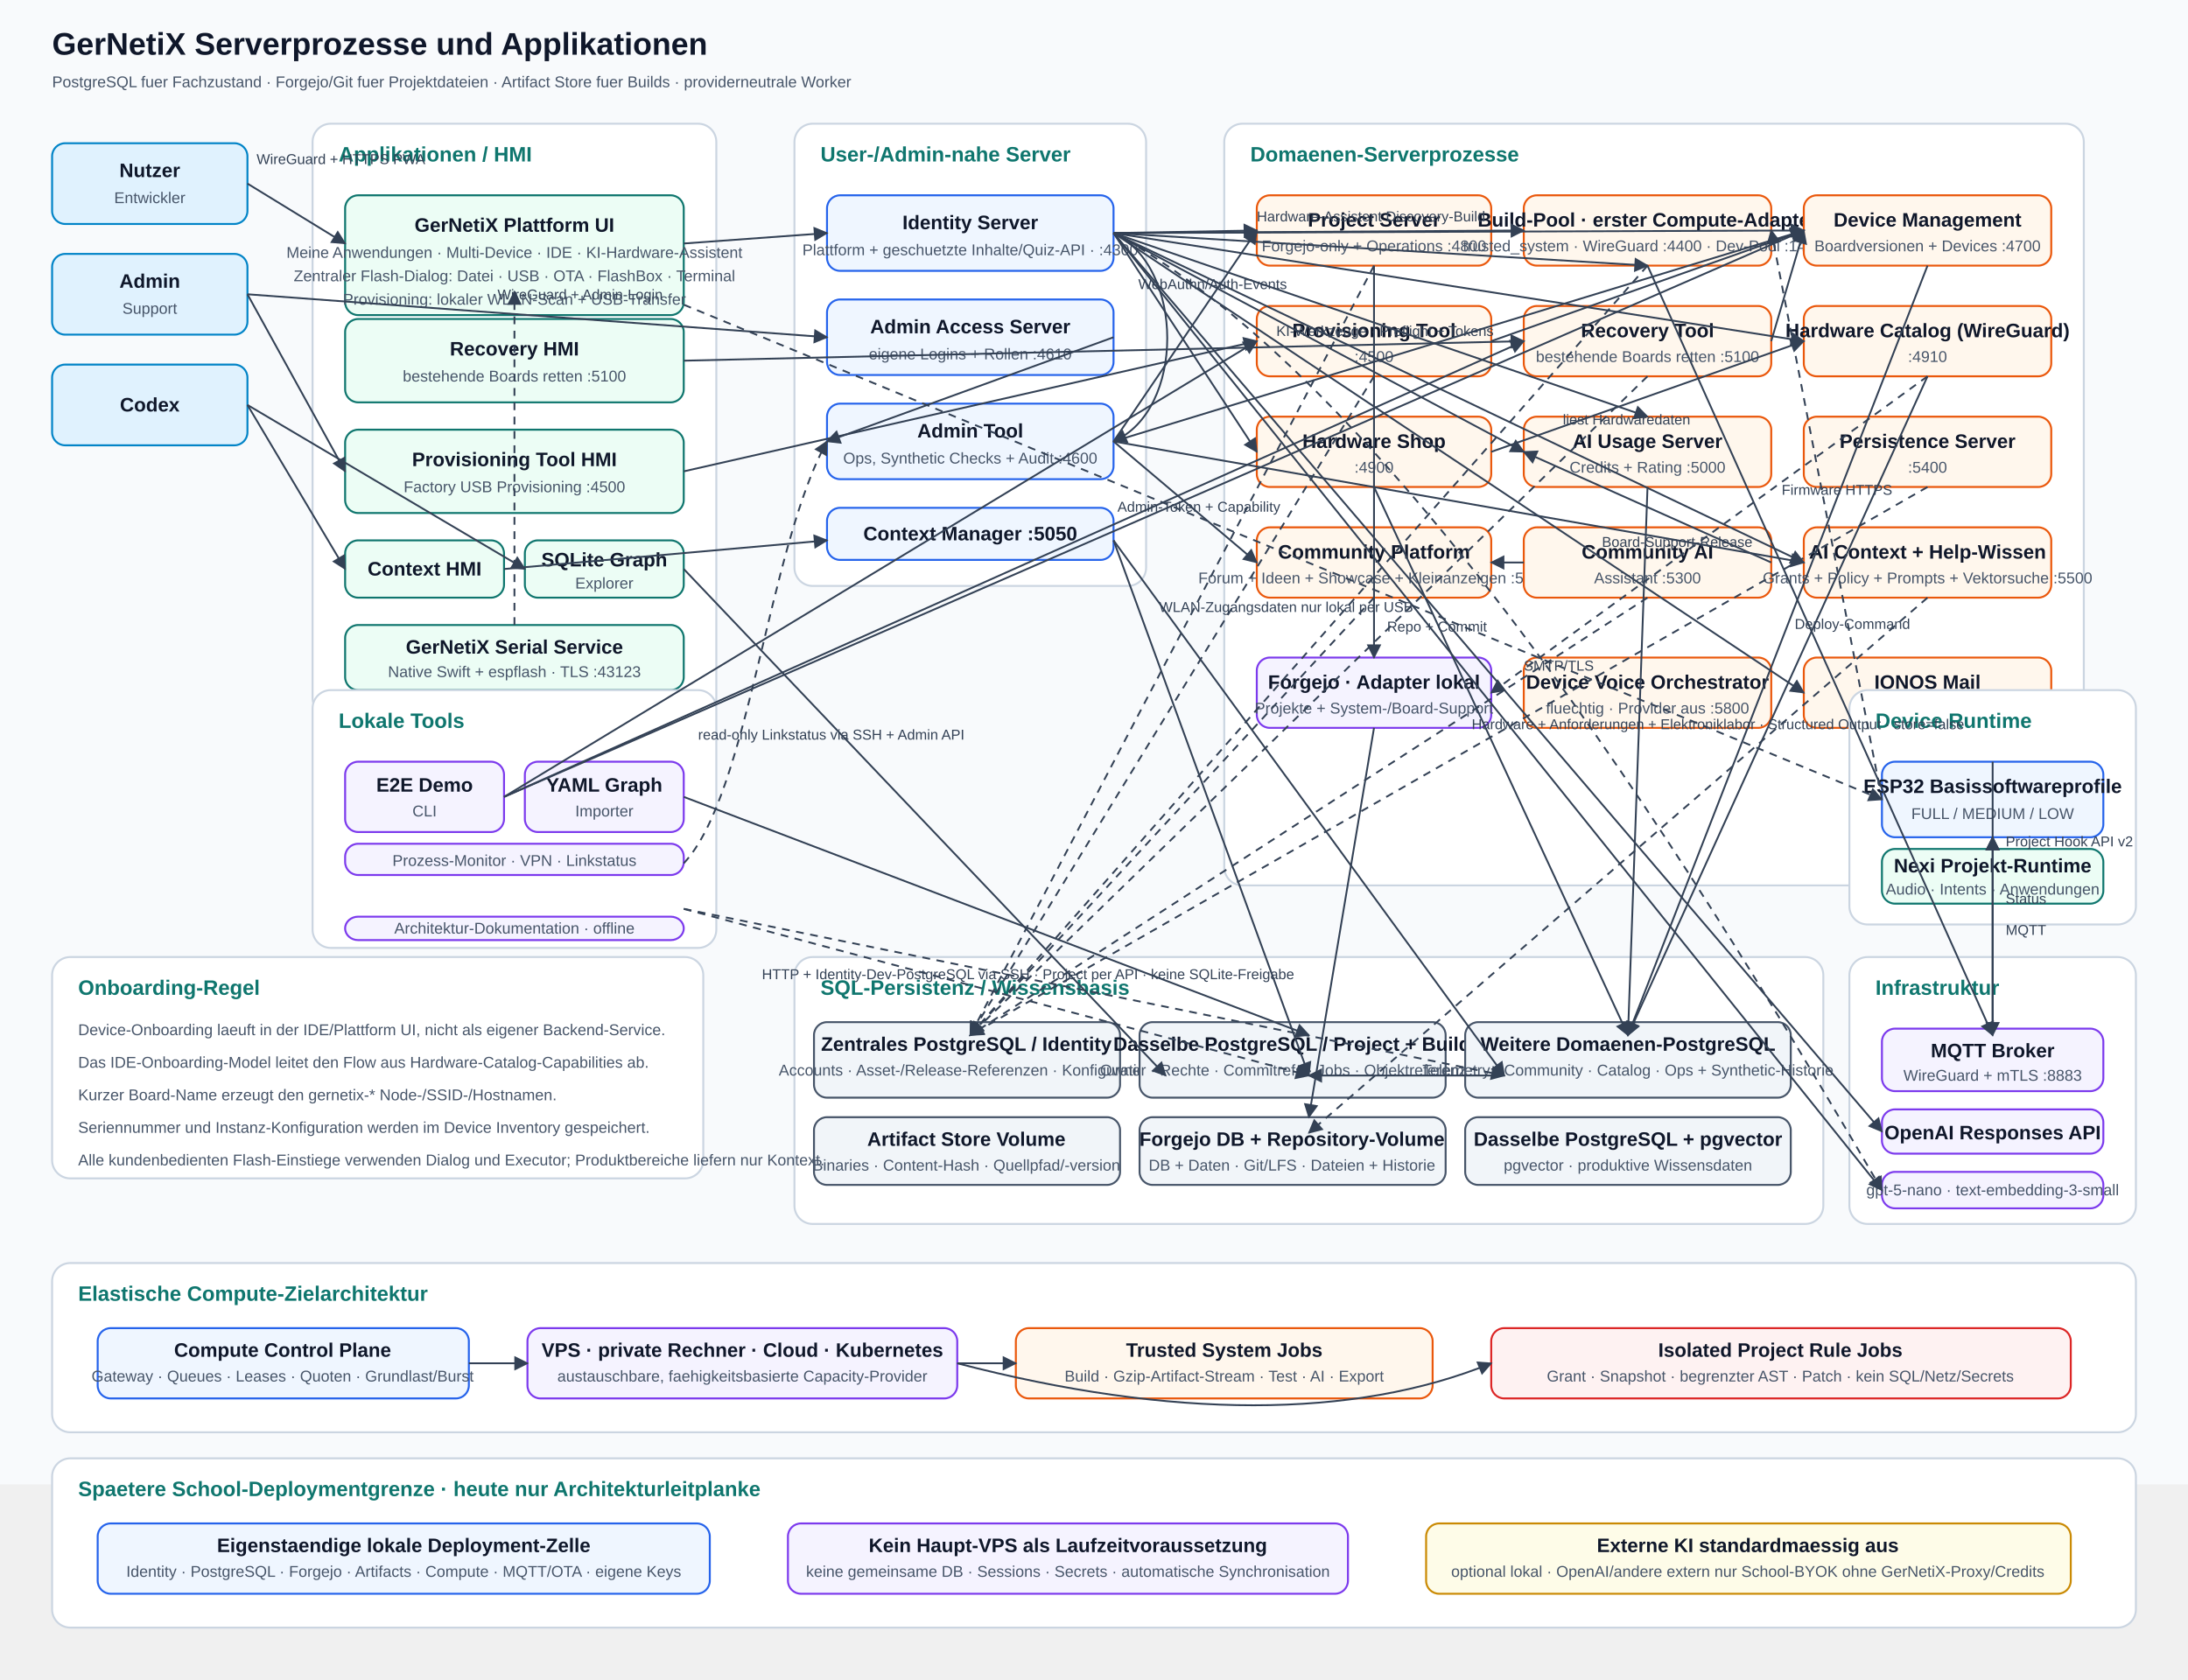
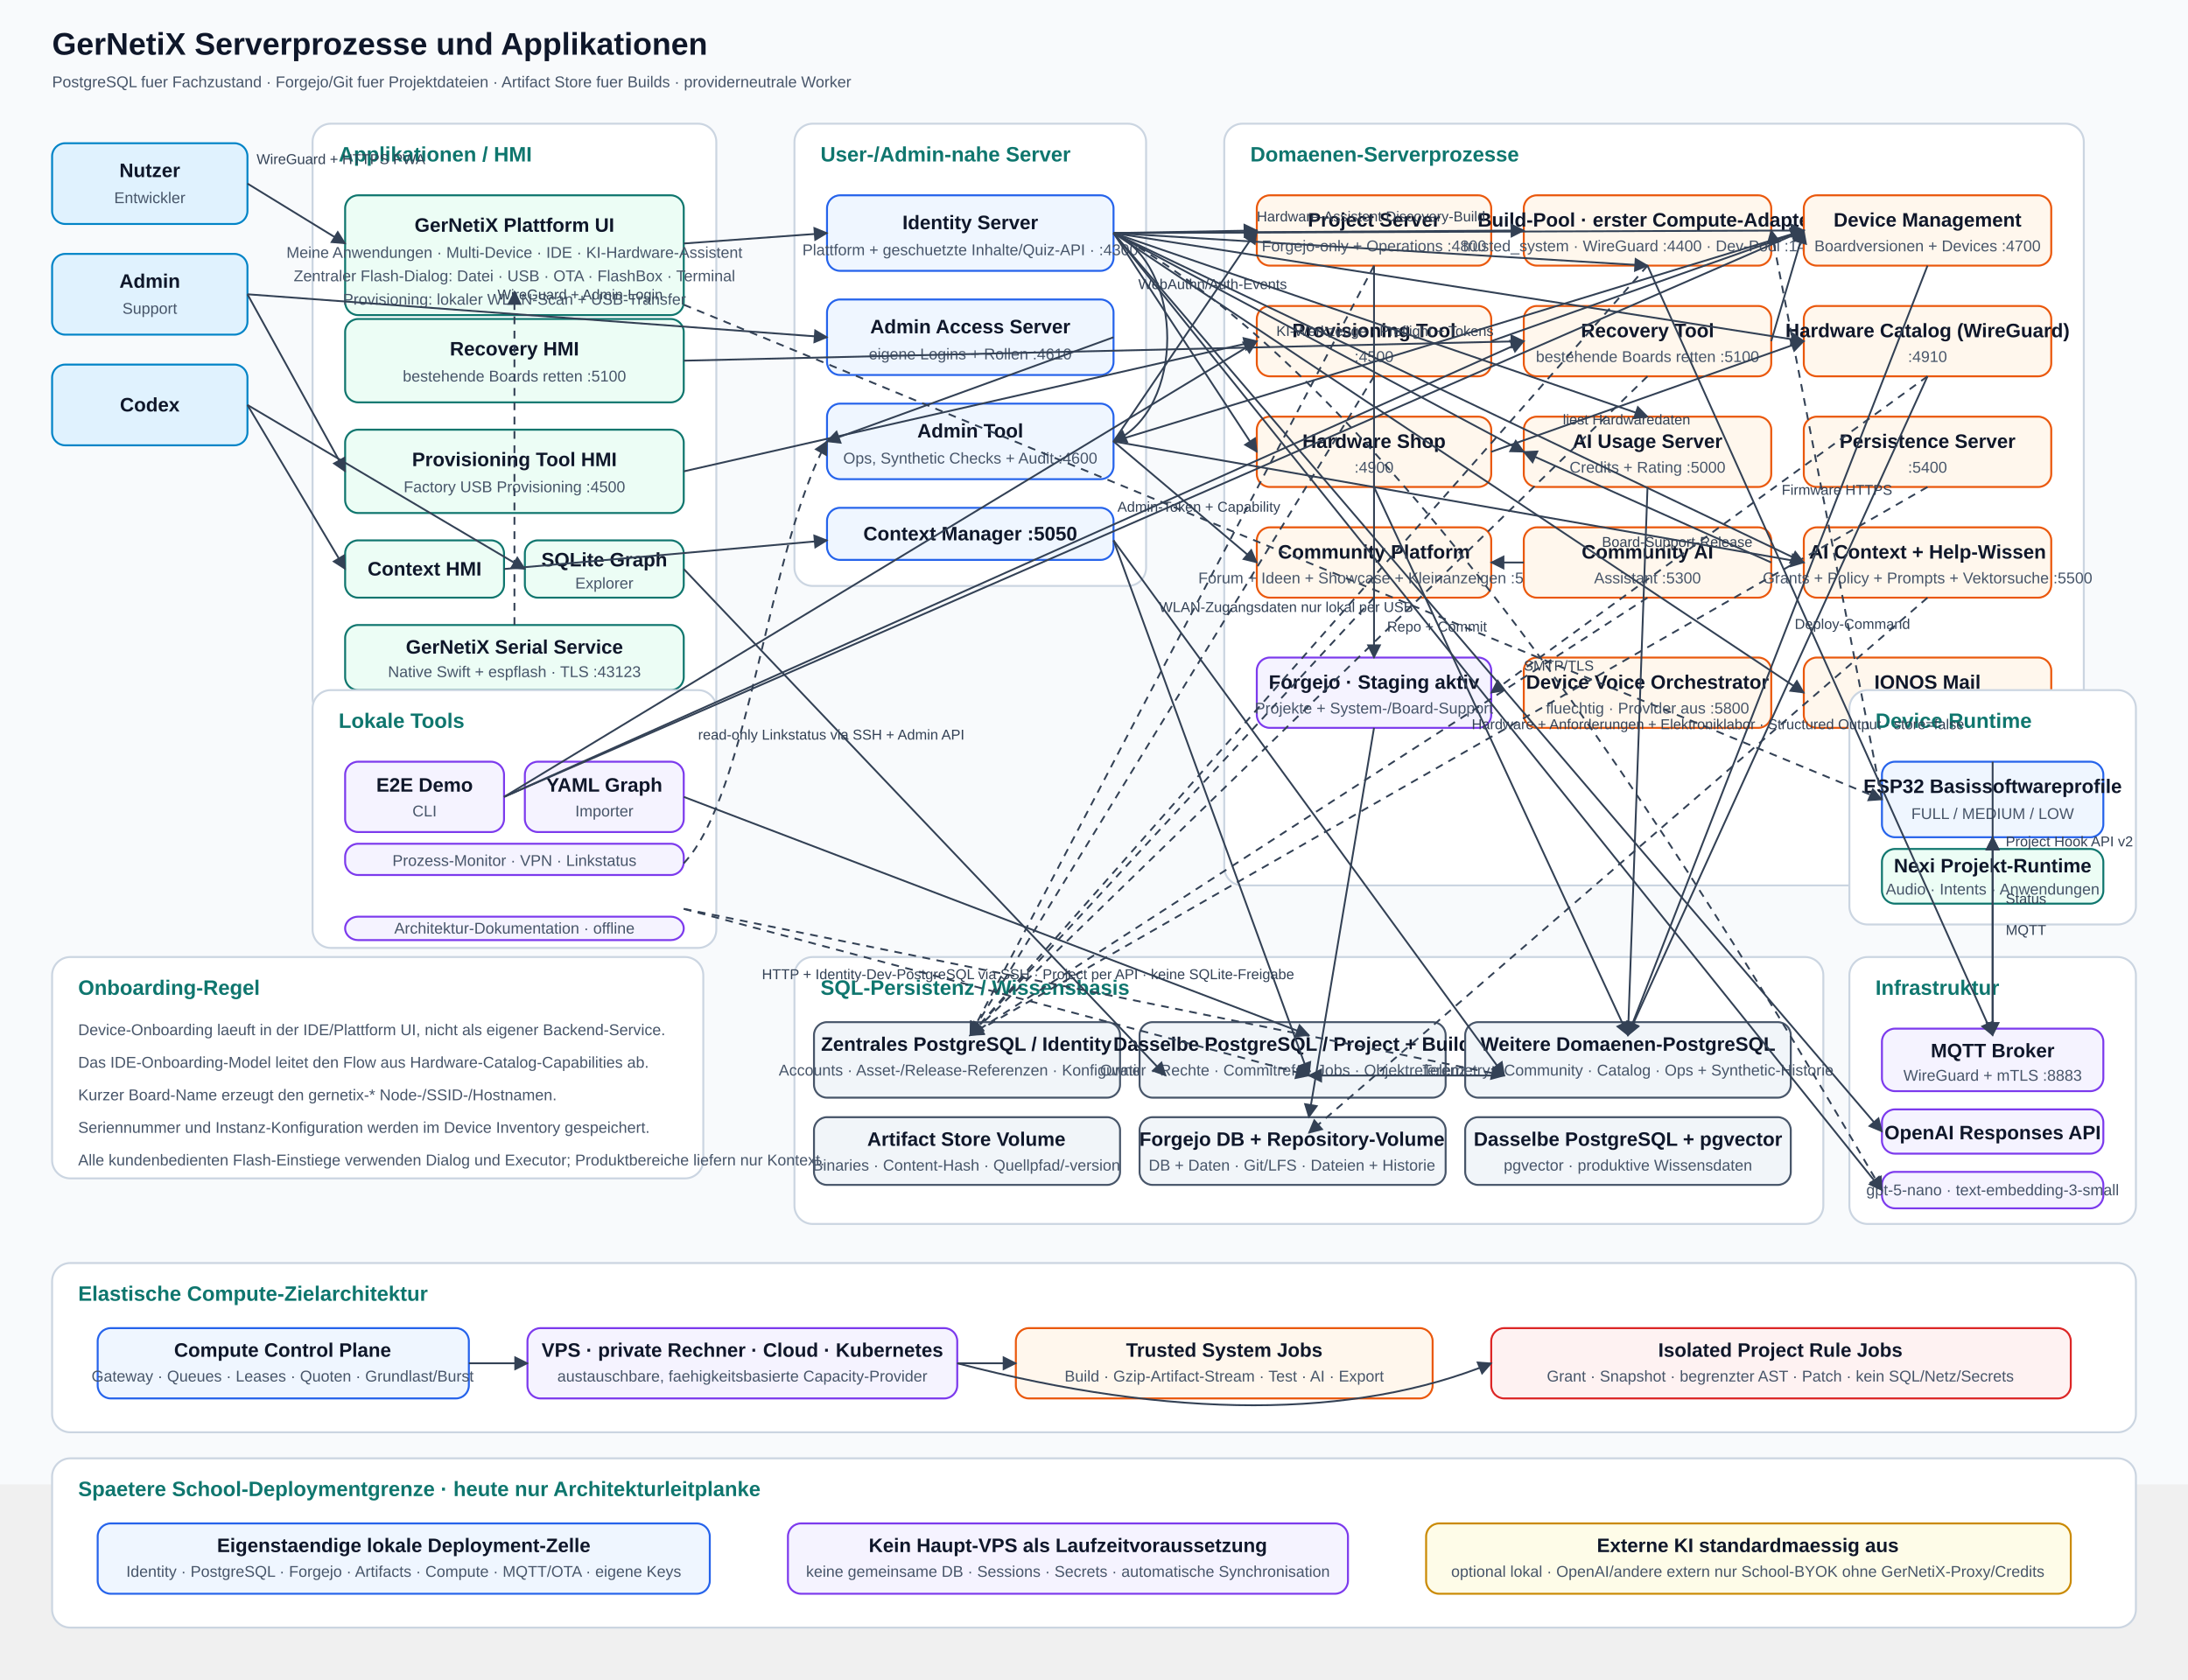
<svg xmlns="http://www.w3.org/2000/svg" width="1680" height="1290" viewBox="0 0 1680 1290" role="img" aria-labelledby="title desc">
  <defs>
    <marker id="arrow" viewBox="0 0 10 10" refX="9" refY="5" markerWidth="8" markerHeight="8" orient="auto-start-reverse">
      <path d="M 0 0 L 10 5 L 0 10 z" fill="#334155" />
    </marker>
    <style>
      .bg { fill: #f8fafc; }
      .cluster { fill: #ffffff; stroke: #cbd5e1; stroke-width: 1.5; rx: 14; }
      .clusterTitle { fill: #0f766e; font: 700 16px Segoe UI, Arial, sans-serif; }
      .node { fill: #ffffff; stroke: #94a3b8; stroke-width: 1.5; rx: 10; }
      .app { fill: #ecfdf5; stroke: #0f766e; }
      .edge { fill: #eff6ff; stroke: #2563eb; }
      .domain { fill: #fff7ed; stroke: #ea580c; }
      .tool { fill: #f5f3ff; stroke: #7c3aed; }
      .store { fill: #f1f5f9; stroke: #475569; }
      .actor { fill: #e0f2fe; stroke: #0284c7; }
      .titleText { fill: #0f172a; font: 700 15px Segoe UI, Arial, sans-serif; }
      .smallText { fill: #475569; font: 12px Segoe UI, Arial, sans-serif; }
      .label { fill: #334155; font: 11px Segoe UI, Arial, sans-serif; }
      .line { fill: none; stroke: #334155; stroke-width: 1.4; marker-end: url(#arrow); }
      .dashed { stroke-dasharray: 6 5; }
    </style>
  </defs>
  <rect class="bg" width="1680" height="1140" />
  <text x="40" y="42" class="titleText" style="font-size:24px">GerNetiX Serverprozesse und Applikationen</text>
  <text x="40" y="67" class="smallText">PostgreSQL fuer Fachzustand · Forgejo/Git fuer Projektdateien · Artifact Store fuer Builds · providerneutrale Worker</text>
  <g id="actors">
    <rect class="node actor" x="40" y="110" width="150" height="62" rx="10" />
    <text class="titleText" x="115" y="136" text-anchor="middle">Nutzer</text>
    <text class="smallText" x="115" y="156" text-anchor="middle">Entwickler</text>
    <rect class="node actor" x="40" y="195" width="150" height="62" rx="10" />
    <text class="titleText" x="115" y="221" text-anchor="middle">Admin</text>
    <text class="smallText" x="115" y="241" text-anchor="middle">Support</text>
    <rect class="node actor" x="40" y="280" width="150" height="62" rx="10" />
    <text class="titleText" x="115" y="316" text-anchor="middle">Codex</text>
  </g>
  <g id="applications">
    <rect class="cluster" x="240" y="95" width="310" height="455" rx="14" />
    <text class="clusterTitle" x="260" y="124">Applikationen / HMI</text>
    <rect class="node app" x="265" y="150" width="260" height="92" rx="10" />
    <text class="titleText" x="395" y="178" text-anchor="middle">GerNetiX Plattform UI</text>
    <text class="smallText" x="395" y="198" text-anchor="middle">Meine Anwendungen · Multi-Device · IDE · KI-Hardware-Assistent</text>
    <text class="smallText" x="395" y="216" text-anchor="middle">Zentraler Flash-Dialog: Datei · USB · OTA · FlashBox · Terminal</text>
    <text class="smallText" x="395" y="234" text-anchor="middle">Provisioning: lokaler WLAN-Scan + USB-Transfer</text>
    <rect class="node app" x="265" y="245" width="260" height="64" rx="10" />
    <text class="titleText" x="395" y="273" text-anchor="middle">Recovery HMI</text>
    <text class="smallText" x="395" y="293" text-anchor="middle">bestehende Boards retten :5100</text>
    <rect class="node app" x="265" y="330" width="260" height="64" rx="10" />
    <text class="titleText" x="395" y="358" text-anchor="middle">Provisioning Tool HMI</text>
    <text class="smallText" x="395" y="378" text-anchor="middle">Factory USB Provisioning :4500</text>
    <rect class="node app" x="265" y="415" width="122" height="44" rx="10" />
    <text class="titleText" x="326" y="442" text-anchor="middle">Context HMI</text>
    <rect class="node app" x="403" y="415" width="122" height="44" rx="10" />
    <text class="titleText" x="464" y="435" text-anchor="middle">SQLite Graph</text>
    <text class="smallText" x="464" y="452" text-anchor="middle">Explorer</text>
    <rect class="node app" x="265" y="480" width="260" height="50" rx="10" />
    <text class="titleText" x="395" y="502" text-anchor="middle">GerNetiX Serial Service</text>
    <text class="smallText" x="395" y="520" text-anchor="middle">Native Swift + espflash · TLS :43123</text>
  </g>
  <g id="edgeServices">
    <rect class="cluster" x="610" y="95" width="270" height="355" rx="14" />
    <text class="clusterTitle" x="630" y="124">User-/Admin-nahe Server</text>
    <rect class="node edge" x="635" y="150" width="220" height="58" rx="10" />
    <text class="titleText" x="745" y="176" text-anchor="middle">Identity Server</text>
    <text class="smallText" x="745" y="196" text-anchor="middle">Plattform + geschuetzte Inhalte/Quiz-API · :4300</text>
    <rect class="node edge" x="635" y="230" width="220" height="58" rx="10" />
    <text class="titleText" x="745" y="256" text-anchor="middle">Admin Access Server</text>
    <text class="smallText" x="745" y="276" text-anchor="middle">eigene Logins + Rollen :4610</text>
    <rect class="node edge" x="635" y="310" width="220" height="58" rx="10" />
    <text class="titleText" x="745" y="336" text-anchor="middle">Admin Tool</text>
    <text class="smallText" x="745" y="356" text-anchor="middle">Ops, Synthetic Checks + Audit :4600</text>
    <rect class="node edge" x="635" y="390" width="220" height="40" rx="10" />
    <text class="titleText" x="745" y="415" text-anchor="middle">Context Manager :5050</text>
  </g>
  <g id="domainServices">
    <rect class="cluster" x="940" y="95" width="660" height="585" rx="14" />
    <text class="clusterTitle" x="960" y="124">Domaenen-Serverprozesse</text>
    <rect class="node domain" x="965" y="150" width="180" height="54" rx="10" />
    <text class="titleText" x="1055" y="174" text-anchor="middle">Project Server</text>
    <text class="smallText" x="1055" y="193" text-anchor="middle">Forgejo-only + Operations :4800</text>
    <rect class="node domain" x="1170" y="150" width="190" height="54" rx="10" />
    <text class="titleText" x="1265" y="174" text-anchor="middle">Build-Pool · erster Compute-Adapter</text>
    <text class="smallText" x="1265" y="193" text-anchor="middle">trusted_system · WireGuard :4400 · Dev-Pool :14400</text>
    <rect class="node domain" x="1385" y="150" width="190" height="54" rx="10" />
    <text class="titleText" x="1480" y="174" text-anchor="middle">Device Management</text>
    <text class="smallText" x="1480" y="193" text-anchor="middle">Boardversionen + Devices :4700</text>
    <rect class="node domain" x="965" y="235" width="180" height="54" rx="10" />
    <text class="titleText" x="1055" y="259" text-anchor="middle">Provisioning Tool</text>
    <text class="smallText" x="1055" y="278" text-anchor="middle">:4500</text>
    <rect class="node domain" x="1170" y="235" width="190" height="54" rx="10" />
    <text class="titleText" x="1265" y="259" text-anchor="middle">Recovery Tool</text>
    <text class="smallText" x="1265" y="278" text-anchor="middle">bestehende Boards retten :5100</text>
    <rect class="node domain" x="1385" y="235" width="190" height="54" rx="10" />
    <text class="titleText" x="1480" y="259" text-anchor="middle">Hardware Catalog (WireGuard)</text>
    <text class="smallText" x="1480" y="278" text-anchor="middle">:4910</text>
    <rect class="node domain" x="965" y="320" width="180" height="54" rx="10" />
    <text class="titleText" x="1055" y="344" text-anchor="middle">Hardware Shop</text>
    <text class="smallText" x="1055" y="363" text-anchor="middle">:4900</text>
    <rect class="node domain" x="1170" y="320" width="190" height="54" rx="10" />
    <text class="titleText" x="1265" y="344" text-anchor="middle">AI Usage Server</text>
    <text class="smallText" x="1265" y="363" text-anchor="middle">Credits + Rating :5000</text>
    <rect class="node domain" x="1385" y="320" width="190" height="54" rx="10" />
    <text class="titleText" x="1480" y="344" text-anchor="middle">Persistence Server</text>
    <text class="smallText" x="1480" y="363" text-anchor="middle">:5400</text>
    <rect class="node domain" x="965" y="405" width="180" height="54" rx="10" />
    <text class="titleText" x="1055" y="429" text-anchor="middle">Community Platform</text>
    <text class="smallText" x="1055" y="448" text-anchor="middle">Forum + Ideen + Showcase + Kleinanzeigen :5200</text>
    <rect class="node domain" x="1170" y="405" width="190" height="54" rx="10" />
    <text class="titleText" x="1265" y="429" text-anchor="middle">Community AI</text>
    <text class="smallText" x="1265" y="448" text-anchor="middle">Assistant :5300</text>
    <rect class="node domain" x="1385" y="405" width="190" height="54" rx="10" />
    <text class="titleText" x="1480" y="429" text-anchor="middle">AI Context + Help-Wissen</text>
    <text class="smallText" x="1480" y="448" text-anchor="middle">Grants + Policy + Prompts + Vektorsuche :5500</text>
    <rect class="node domain" x="1385" y="505" width="190" height="54" rx="10" />
    <text class="titleText" x="1480" y="529" text-anchor="middle">IONOS Mail</text>
    <text class="smallText" x="1480" y="548" text-anchor="middle">SMTP/TLS</text>
    <rect class="node tool" x="965" y="505" width="180" height="54" rx="10" />
-     <text class="titleText" x="1055" y="529" text-anchor="middle">Forgejo · Adapter lokal</text>
+     <text class="titleText" x="1055" y="529" text-anchor="middle">Forgejo · Staging aktiv</text>
    <text class="smallText" x="1055" y="548" text-anchor="middle">Projekte + System-/Board-Support</text>
    <rect class="node domain" x="1170" y="505" width="190" height="54" rx="10" />
    <text class="titleText" x="1265" y="529" text-anchor="middle">Device Voice Orchestrator</text>
    <text class="smallText" x="1265" y="548" text-anchor="middle">fluechtig · Provider aus :5800</text>
  </g>
  <g id="tools">
    <rect class="cluster" x="240" y="530" width="310" height="198" rx="14" />
    <text class="clusterTitle" x="260" y="559">Lokale Tools</text>
    <rect class="node tool" x="265" y="585" width="122" height="54" rx="10" />
    <text class="titleText" x="326" y="608" text-anchor="middle">E2E Demo</text>
    <text class="smallText" x="326" y="627" text-anchor="middle">CLI</text>
    <rect class="node tool" x="403" y="585" width="122" height="54" rx="10" />
    <text class="titleText" x="464" y="608" text-anchor="middle">YAML Graph</text>
    <text class="smallText" x="464" y="627" text-anchor="middle">Importer</text>
    <rect class="node tool" x="265" y="648" width="260" height="24" rx="10" />
    <text class="smallText" x="395" y="665" text-anchor="middle">Prozess-Monitor · VPN · Linkstatus</text>
    <rect class="node tool" x="265" y="704" width="260" height="18" rx="10" />
    <text class="smallText" x="395" y="717" text-anchor="middle">Architektur-Dokumentation · offline</text>
  </g>
  <g id="deviceRuntime">
    <rect class="cluster" x="1420" y="530" width="220" height="180" rx="14" />
    <text class="clusterTitle" x="1440" y="559">Device Runtime</text>
    <rect class="node edge" x="1445" y="585" width="170" height="58" rx="10" />
    <text class="titleText" x="1530" y="609" text-anchor="middle">ESP32 Basissoftwareprofile</text>
    <text class="smallText" x="1530" y="629" text-anchor="middle">FULL / MEDIUM / LOW</text>
    <rect class="node app" x="1445" y="652" width="170" height="42" rx="10" />
    <text class="titleText" x="1530" y="670" text-anchor="middle">Nexi Projekt-Runtime</text>
    <text class="smallText" x="1530" y="687" text-anchor="middle">Audio · Intents · Anwendungen</text>
  </g>
  <g id="platformInfrastructure">
    <rect class="cluster" x="1420" y="735" width="220" height="205" rx="14" />
    <text class="clusterTitle" x="1440" y="764">Infrastruktur</text>
    <rect class="node tool" x="1445" y="790" width="170" height="48" rx="10" />
    <text class="titleText" x="1530" y="812" text-anchor="middle">MQTT Broker</text>
    <text class="smallText" x="1530" y="830" text-anchor="middle">WireGuard + mTLS :8883</text>
    <rect class="node tool" x="1445" y="852" width="170" height="34" rx="10" />
    <text class="titleText" x="1530" y="875" text-anchor="middle">OpenAI Responses API</text>
    <rect class="node tool" x="1445" y="900" width="170" height="28" rx="10" />
    <text class="smallText" x="1530" y="918" text-anchor="middle">gpt-5-nano · text-embedding-3-small</text>
  </g>
  <g id="storage">
    <rect class="cluster" x="610" y="735" width="790" height="205" rx="14" />
    <text class="clusterTitle" x="630" y="764">SQL-Persistenz / Wissensbasis</text>
    <rect class="node store" x="625" y="785" width="235" height="58" rx="10" />
    <text class="titleText" x="742" y="807" text-anchor="middle">Zentrales PostgreSQL / Identity</text>
    <text class="smallText" x="742" y="826" text-anchor="middle">Accounts · Asset-/Release-Referenzen · Konfiguration</text>
    <rect class="node store" x="875" y="785" width="235" height="58" rx="10" />
    <text class="titleText" x="992" y="807" text-anchor="middle">Dasselbe PostgreSQL / Project + Build</text>
    <text class="smallText" x="992" y="826" text-anchor="middle">Owner · Rechte · Commitrefs · Jobs · Objektreferenzen</text>
    <rect class="node store" x="1125" y="785" width="250" height="58" rx="10" />
    <text class="titleText" x="1250" y="807" text-anchor="middle">Weitere Domaenen-PostgreSQL</text>
    <text class="smallText" x="1250" y="826" text-anchor="middle">Telemetry · Community · Catalog · Ops + Synthetic-Historie</text>
    <rect class="node store" x="625" y="858" width="235" height="52" rx="10" />
    <text class="titleText" x="742" y="880" text-anchor="middle">Artifact Store Volume</text>
    <text class="smallText" x="742" y="899" text-anchor="middle">Binaries · Content-Hash · Quellpfad/-version</text>
    <rect class="node store" x="875" y="858" width="235" height="52" rx="10" />
    <text class="titleText" x="992" y="880" text-anchor="middle">Forgejo DB + Repository-Volume</text>
    <text class="smallText" x="992" y="899" text-anchor="middle">DB + Daten · Git/LFS · Dateien + Historie</text>
    <rect class="node store" x="1125" y="858" width="250" height="52" rx="10" />
    <text class="titleText" x="1250" y="880" text-anchor="middle">Dasselbe PostgreSQL + pgvector</text>
    <text class="smallText" x="1250" y="899" text-anchor="middle">pgvector · produktive Wissensdaten</text>
  </g>
  <path class="line" d="M 190 141 L 265 187" />
  <text class="label" x="197" y="126">WireGuard + HTTPS PWA</text>
  <path class="line" d="M 190 226 L 265 362" />
  <path class="line" d="M 190 226 L 635 259" />
  <text class="label" x="382" y="230">WireGuard + Admin-Login</text>
  <path class="line" d="M 190 311 L 265 437" />
  <path class="line" d="M 190 311 L 403 437" />
  <path class="line" d="M 525 187 L 635 179" />
  <path class="line dashed" d="M 525 234 L 1445 614" />
  <text class="label" x="890" y="470">WLAN-Zugangsdaten nur lokal per USB</text>
  <path class="line dashed" d="M 395 480 L 395 224" />
  <path class="line" d="M 525 277 L 1170 262" />
  <path class="line" d="M 525 362 L 965 262" />
  <path class="line" d="M 387 437 L 635 415" />
  <path class="line" d="M 525 437 L 895 826" />
  <path class="line" d="M 855 179 L 965 177" />
  <path class="line" d="M 855 179 L 1170 177" />
  <path class="line" d="M 855 179 L 1385 177" />
  <path class="line" d="M 855 179 L 1385 262" />
  <path class="line" d="M 855 179 L 965 347" />
  <path class="line" d="M 855 179 L 1170 347" />
  <path class="line" d="M 855 179 L 1385 432" />
  <path class="line" d="M 855 179 L 1385 532" />
  <text class="label" x="1170" y="515">SMTP/TLS</text>
  <path class="line" d="M 855 179 C 910 205, 910 315, 855 339" />
  <text class="label" x="874" y="222">WebAuthn/Auth-Events</text>
  <path class="line" d="M 855 179 L 1445 869" />
  <path class="line" d="M 855 179 L 1445 914" />
  <path class="line" d="M 855 259 L 635 339" />
  <path class="line dashed" d="M 525 663 C 575 610, 590 420, 635 339" />
  <text class="label" x="536" y="568">read-only Linkstatus via SSH + Admin API</text>
  <path class="line" d="M 855 339 L 1385 177" />
  <path class="line" d="M 855 339 L 965 177" />
  <path class="line" d="M 855 339 L 965 432" />
  <text class="label" x="858" y="393">Admin-Token + Capability</text>
  <path class="line" d="M 855 339 L 1385 432" />
  <path class="line" d="M 855 415 L 1155 826" />
  <path class="line" d="M 855 415 L 1005 826" />
  <path class="line" d="M 1055 204 L 1055 505" />
  <text class="label" x="1065" y="485">Repo + Commit</text>
  <path class="line" d="M 1055 559 L 1005 858" />
  <path class="line dashed" d="M 1480 289 L 1145 532" />
  <text class="label" x="1230" y="420">Board-Support-Release</text>
  <path class="line" d="M 1145 347 L 1385 262" />
  <text class="label" x="1200" y="326">liest Hardwaredaten</text>
  <path class="line" d="M 1145 262 L 1385 177" />
  <path class="line" d="M 1360 262 L 1385 177" />
  <path class="line" d="M 855 179 L 1265 204" />
  <text class="label" x="965" y="170">Hardware-Assistent Discovery-Build</text>
  <path class="line" d="M 855 179 L 1265 320" />
  <text class="label" x="980" y="258">KI-Werkzeuge · Preflight + Tokens</text>
  <path class="line dashed" d="M 855 179 C 1080 300, 1320 700, 1445 914" />
  <text class="label" x="1130" y="560">Hardware + Anforderungen + Elektroniklabor · Structured Output · store=false</text>
  <path class="line" d="M 1360 432 L 1170 347" />
  <path class="line" d="M 1170 432 L 1145 432" />
  <path class="line" d="M 1265 204 L 1530 795" />
  <text class="label" x="1378" y="483">Deploy-Command</text>
  <path class="line" d="M 1530 795 L 1530 643" />
  <text class="label" x="1540" y="718">MQTT</text>
  <path class="line" d="M 1530 585 L 1530 795" />
  <text class="label" x="1540" y="694">Status</text>
  <path class="line" d="M 1530 652 L 1530 643" />
  <text class="label" x="1540" y="650">Project Hook API v2</text>
  <path class="line dashed" d="M 1445 614 L 1360 177" />
  <text class="label" x="1368" y="380">Firmware HTTPS</text>
  <path class="line dashed" d="M 1055 204 L 745 795" />
  <path class="line dashed" d="M 1265 204 L 745 795" />
  <path class="line" d="M 1480 204 L 1250 795" />
  <path class="line dashed" d="M 1055 289 L 745 795" />
  <path class="line dashed" d="M 1265 289 L 745 795" />
  <path class="line" d="M 1480 289 L 1250 795" />
  <path class="line" d="M 1055 374 L 1250 795" />
  <path class="line" d="M 1265 374 L 1250 795" />
  <path class="line dashed" d="M 1480 374 L 745 795" />
  <path class="line dashed" d="M 1055 459 L 745 795" />
  <path class="line dashed" d="M 1265 459 L 745 795" />
  <path class="line dashed" d="M 1480 459 L 1005 870" />
  <path class="line" d="M 387 612 L 965 262" />
  <path class="line" d="M 387 612 L 1170 262" />
  <path class="line" d="M 387 612 L 1385 177" />
  <path class="line" d="M 525 612 L 1005 795" />
  <path class="line dashed" d="M 525 698 L 1005 826" />
  <path class="line dashed" d="M 525 698 L 1155 826" />
  <text class="label" x="585" y="752">HTTP + Identity-Dev-PostgreSQL via SSH · Project per API · keine SQLite-Freigabe</text>
  <path class="line" d="M 1155 826 L 1005 826" />
  <g id="legend">
    <rect class="cluster" x="40" y="735" width="500" height="170" rx="14" />
    <text class="clusterTitle" x="60" y="764">Onboarding-Regel</text>
    <text class="smallText" x="60" y="795">Device-Onboarding laeuft in der IDE/Plattform UI, nicht als eigener Backend-Service.</text>
    <text class="smallText" x="60" y="820">Das IDE-Onboarding-Model leitet den Flow aus Hardware-Catalog-Capabilities ab.</text>
    <text class="smallText" x="60" y="845">Kurzer Board-Name erzeugt den gernetix-* Node-/SSID-/Hostnamen.</text>
    <text class="smallText" x="60" y="870">Seriennummer und Instanz-Konfiguration werden im Device Inventory gespeichert.</text>
    <text class="smallText" x="60" y="895">Alle kundenbedienten Flash-Einstiege verwenden Dialog und Executor; Produktbereiche liefern nur Kontext.</text>
  </g>
  <g id="elasticComputeTarget">
    <rect class="cluster" x="40" y="970" width="1600" height="130" rx="14" />
    <text class="clusterTitle" x="60" y="999">Elastische Compute-Zielarchitektur</text>
    <rect class="node edge" x="75" y="1020" width="285" height="54" rx="10" />
    <text class="titleText" x="217" y="1042" text-anchor="middle">Compute Control Plane</text>
    <text class="smallText" x="217" y="1061" text-anchor="middle">Gateway · Queues · Leases · Quoten · Grundlast/Burst</text>
    <rect class="node tool" x="405" y="1020" width="330" height="54" rx="10" />
    <text class="titleText" x="570" y="1042" text-anchor="middle">VPS · private Rechner · Cloud · Kubernetes</text>
    <text class="smallText" x="570" y="1061" text-anchor="middle">austauschbare, faehigkeitsbasierte Capacity-Provider</text>
    <rect class="node domain" x="780" y="1020" width="320" height="54" rx="10" />
    <text class="titleText" x="940" y="1042" text-anchor="middle">Trusted System Jobs</text>
    <text class="smallText" x="940" y="1061" text-anchor="middle">Build · Gzip-Artifact-Stream · Test · AI · Export</text>
    <rect class="node" x="1145" y="1020" width="445" height="54" rx="10" style="fill:#fef2f2;stroke:#dc2626" />
    <text class="titleText" x="1367" y="1042" text-anchor="middle">Isolated Project Rule Jobs</text>
    <text class="smallText" x="1367" y="1061" text-anchor="middle">Grant · Snapshot · begrenzter AST · Patch · kein SQL/Netz/Secrets</text>
    <path class="line" d="M 360 1047 L 405 1047" />
    <path class="line" d="M 735 1047 L 780 1047" />
    <path class="line" d="M 735 1047 C 900 1090, 1040 1090, 1145 1047" />
  </g>
  <g id="schoolDeploymentBoundary">
    <rect class="cluster" x="40" y="1120" width="1600" height="130" rx="14" />
    <text class="clusterTitle" x="60" y="1149">Spaetere School-Deploymentgrenze · heute nur Architekturleitplanke</text>
    <rect class="node edge" x="75" y="1170" width="470" height="54" rx="10" />
    <text class="titleText" x="310" y="1192" text-anchor="middle">Eigenstaendige lokale Deployment-Zelle</text>
    <text class="smallText" x="310" y="1211" text-anchor="middle">Identity · PostgreSQL · Forgejo · Artifacts · Compute · MQTT/OTA · eigene Keys</text>
    <rect class="node tool" x="605" y="1170" width="430" height="54" rx="10" />
    <text class="titleText" x="820" y="1192" text-anchor="middle">Kein Haupt-VPS als Laufzeitvoraussetzung</text>
    <text class="smallText" x="820" y="1211" text-anchor="middle">keine gemeinsame DB · Sessions · Secrets · automatische Synchronisation</text>
    <rect class="node" x="1095" y="1170" width="495" height="54" rx="10" style="fill:#fefce8;stroke:#ca8a04" />
    <text class="titleText" x="1342" y="1192" text-anchor="middle">Externe KI standardmaessig aus</text>
    <text class="smallText" x="1342" y="1211" text-anchor="middle">optional lokal · OpenAI/andere extern nur School-BYOK ohne GerNetiX-Proxy/Credits</text>
  </g>
</svg>
